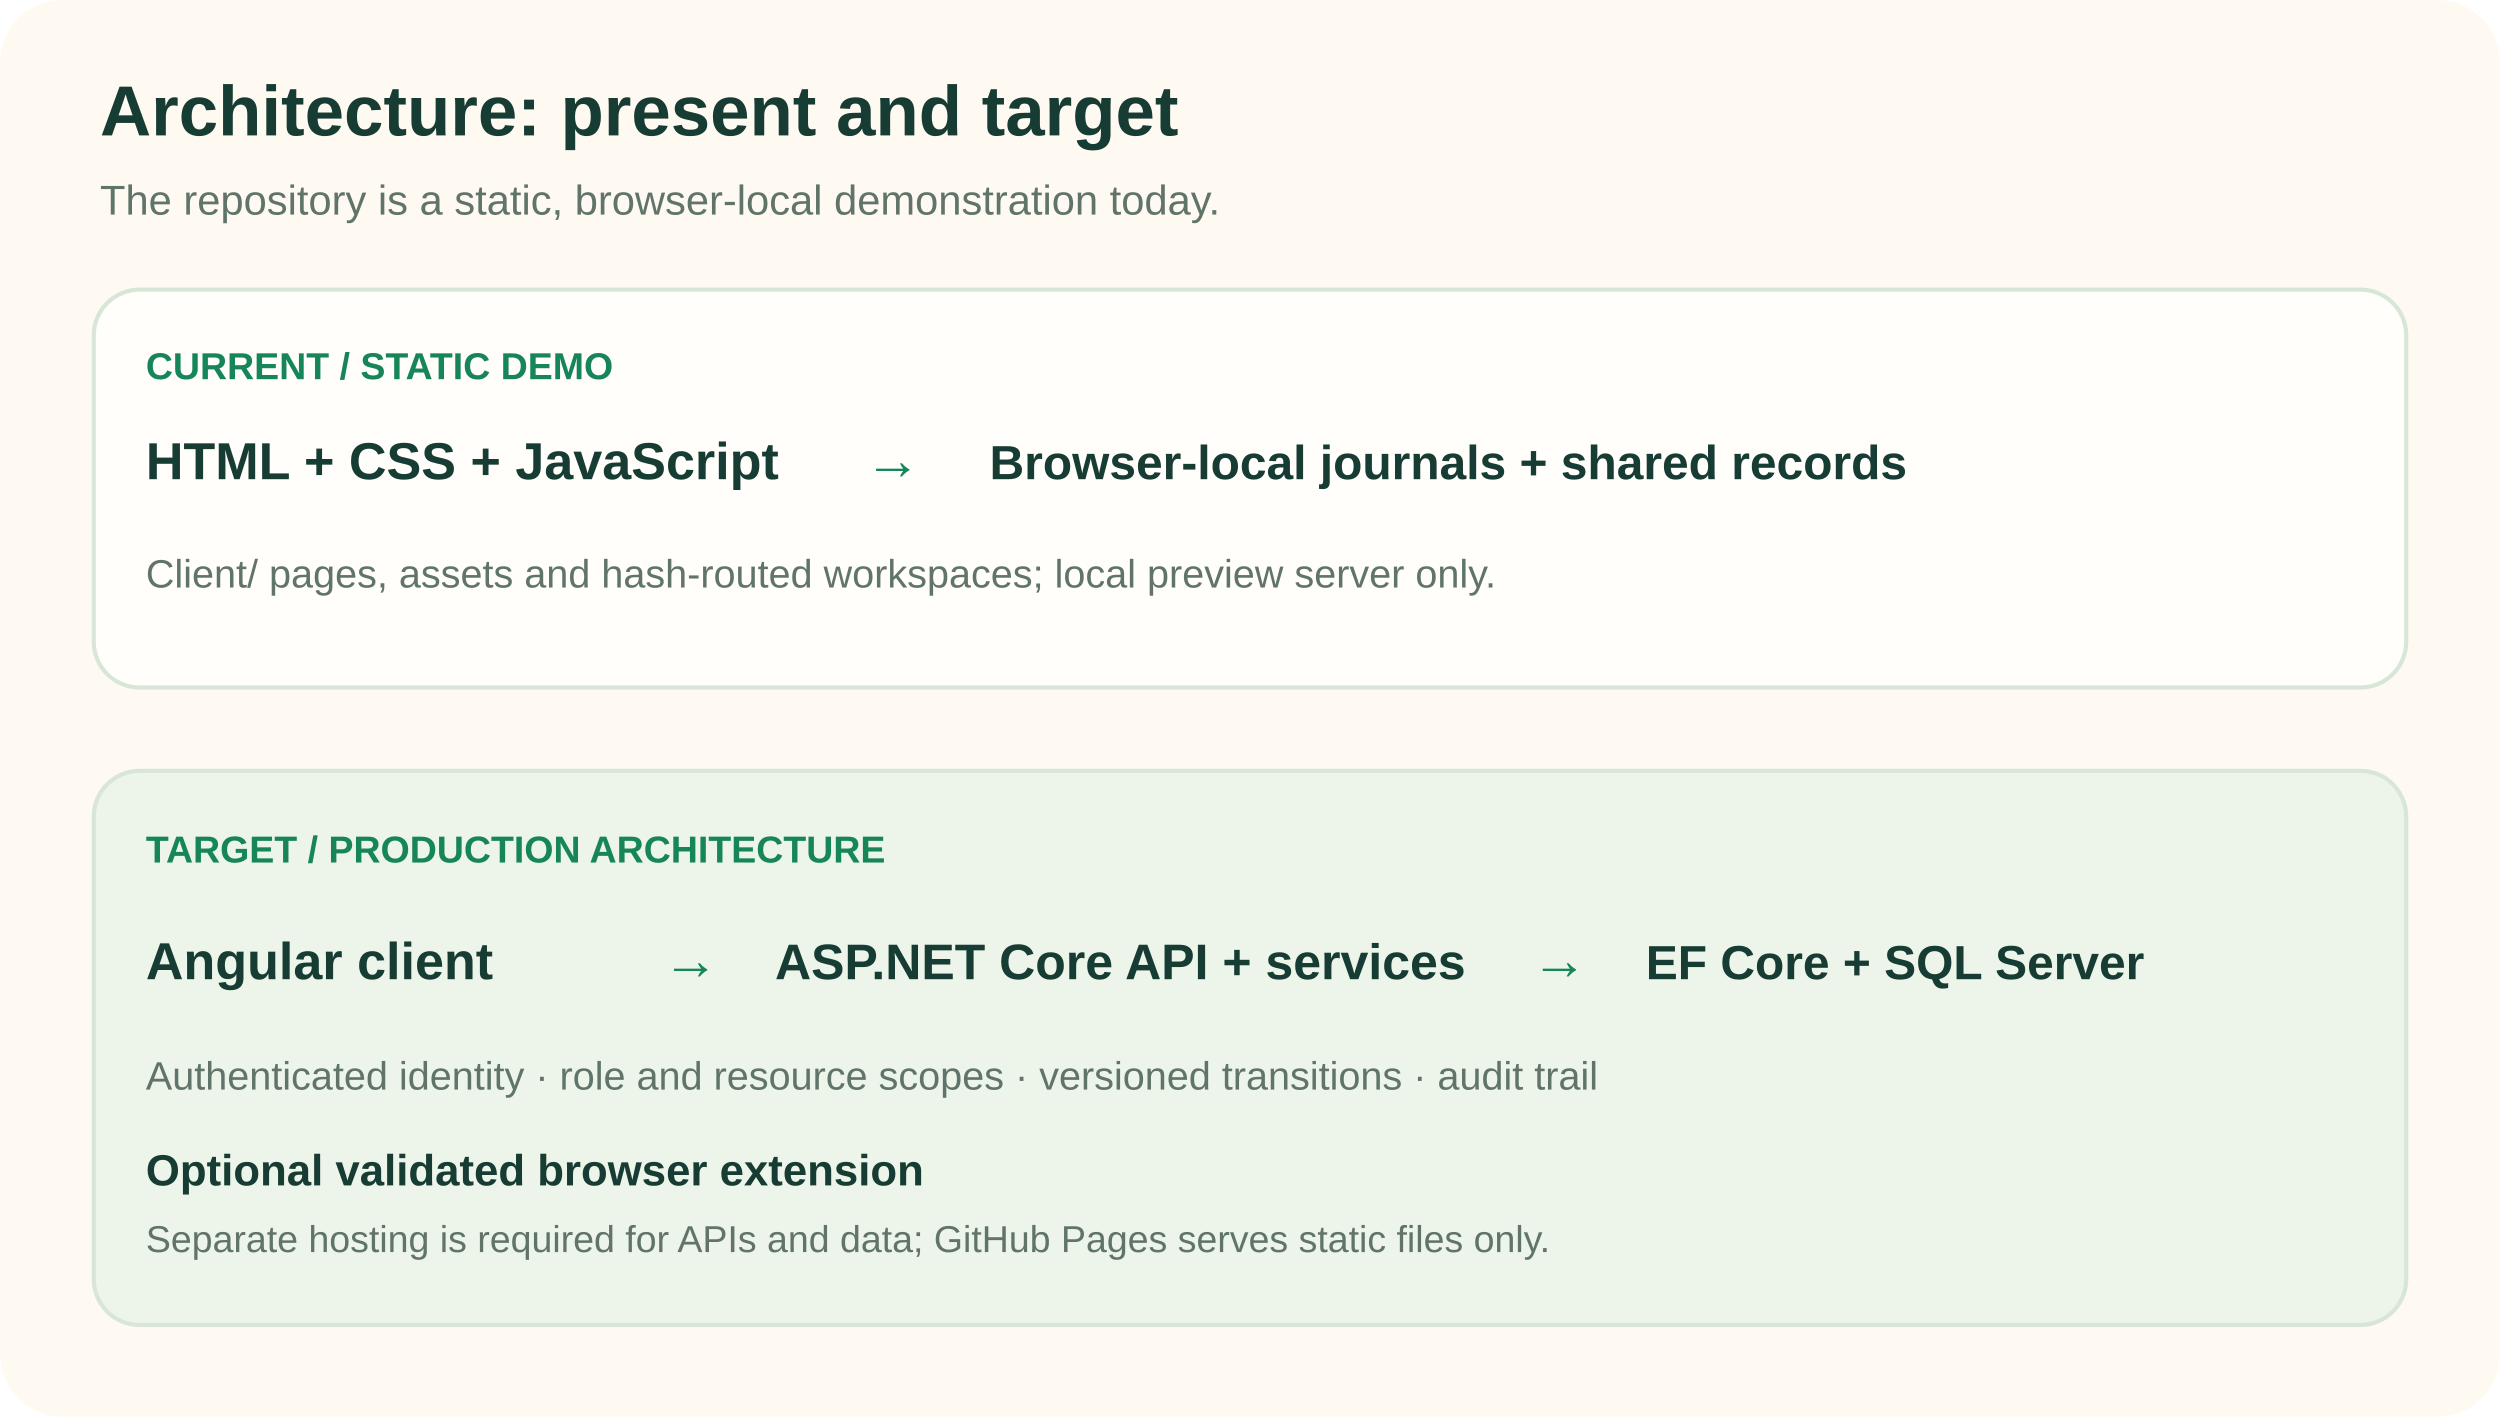
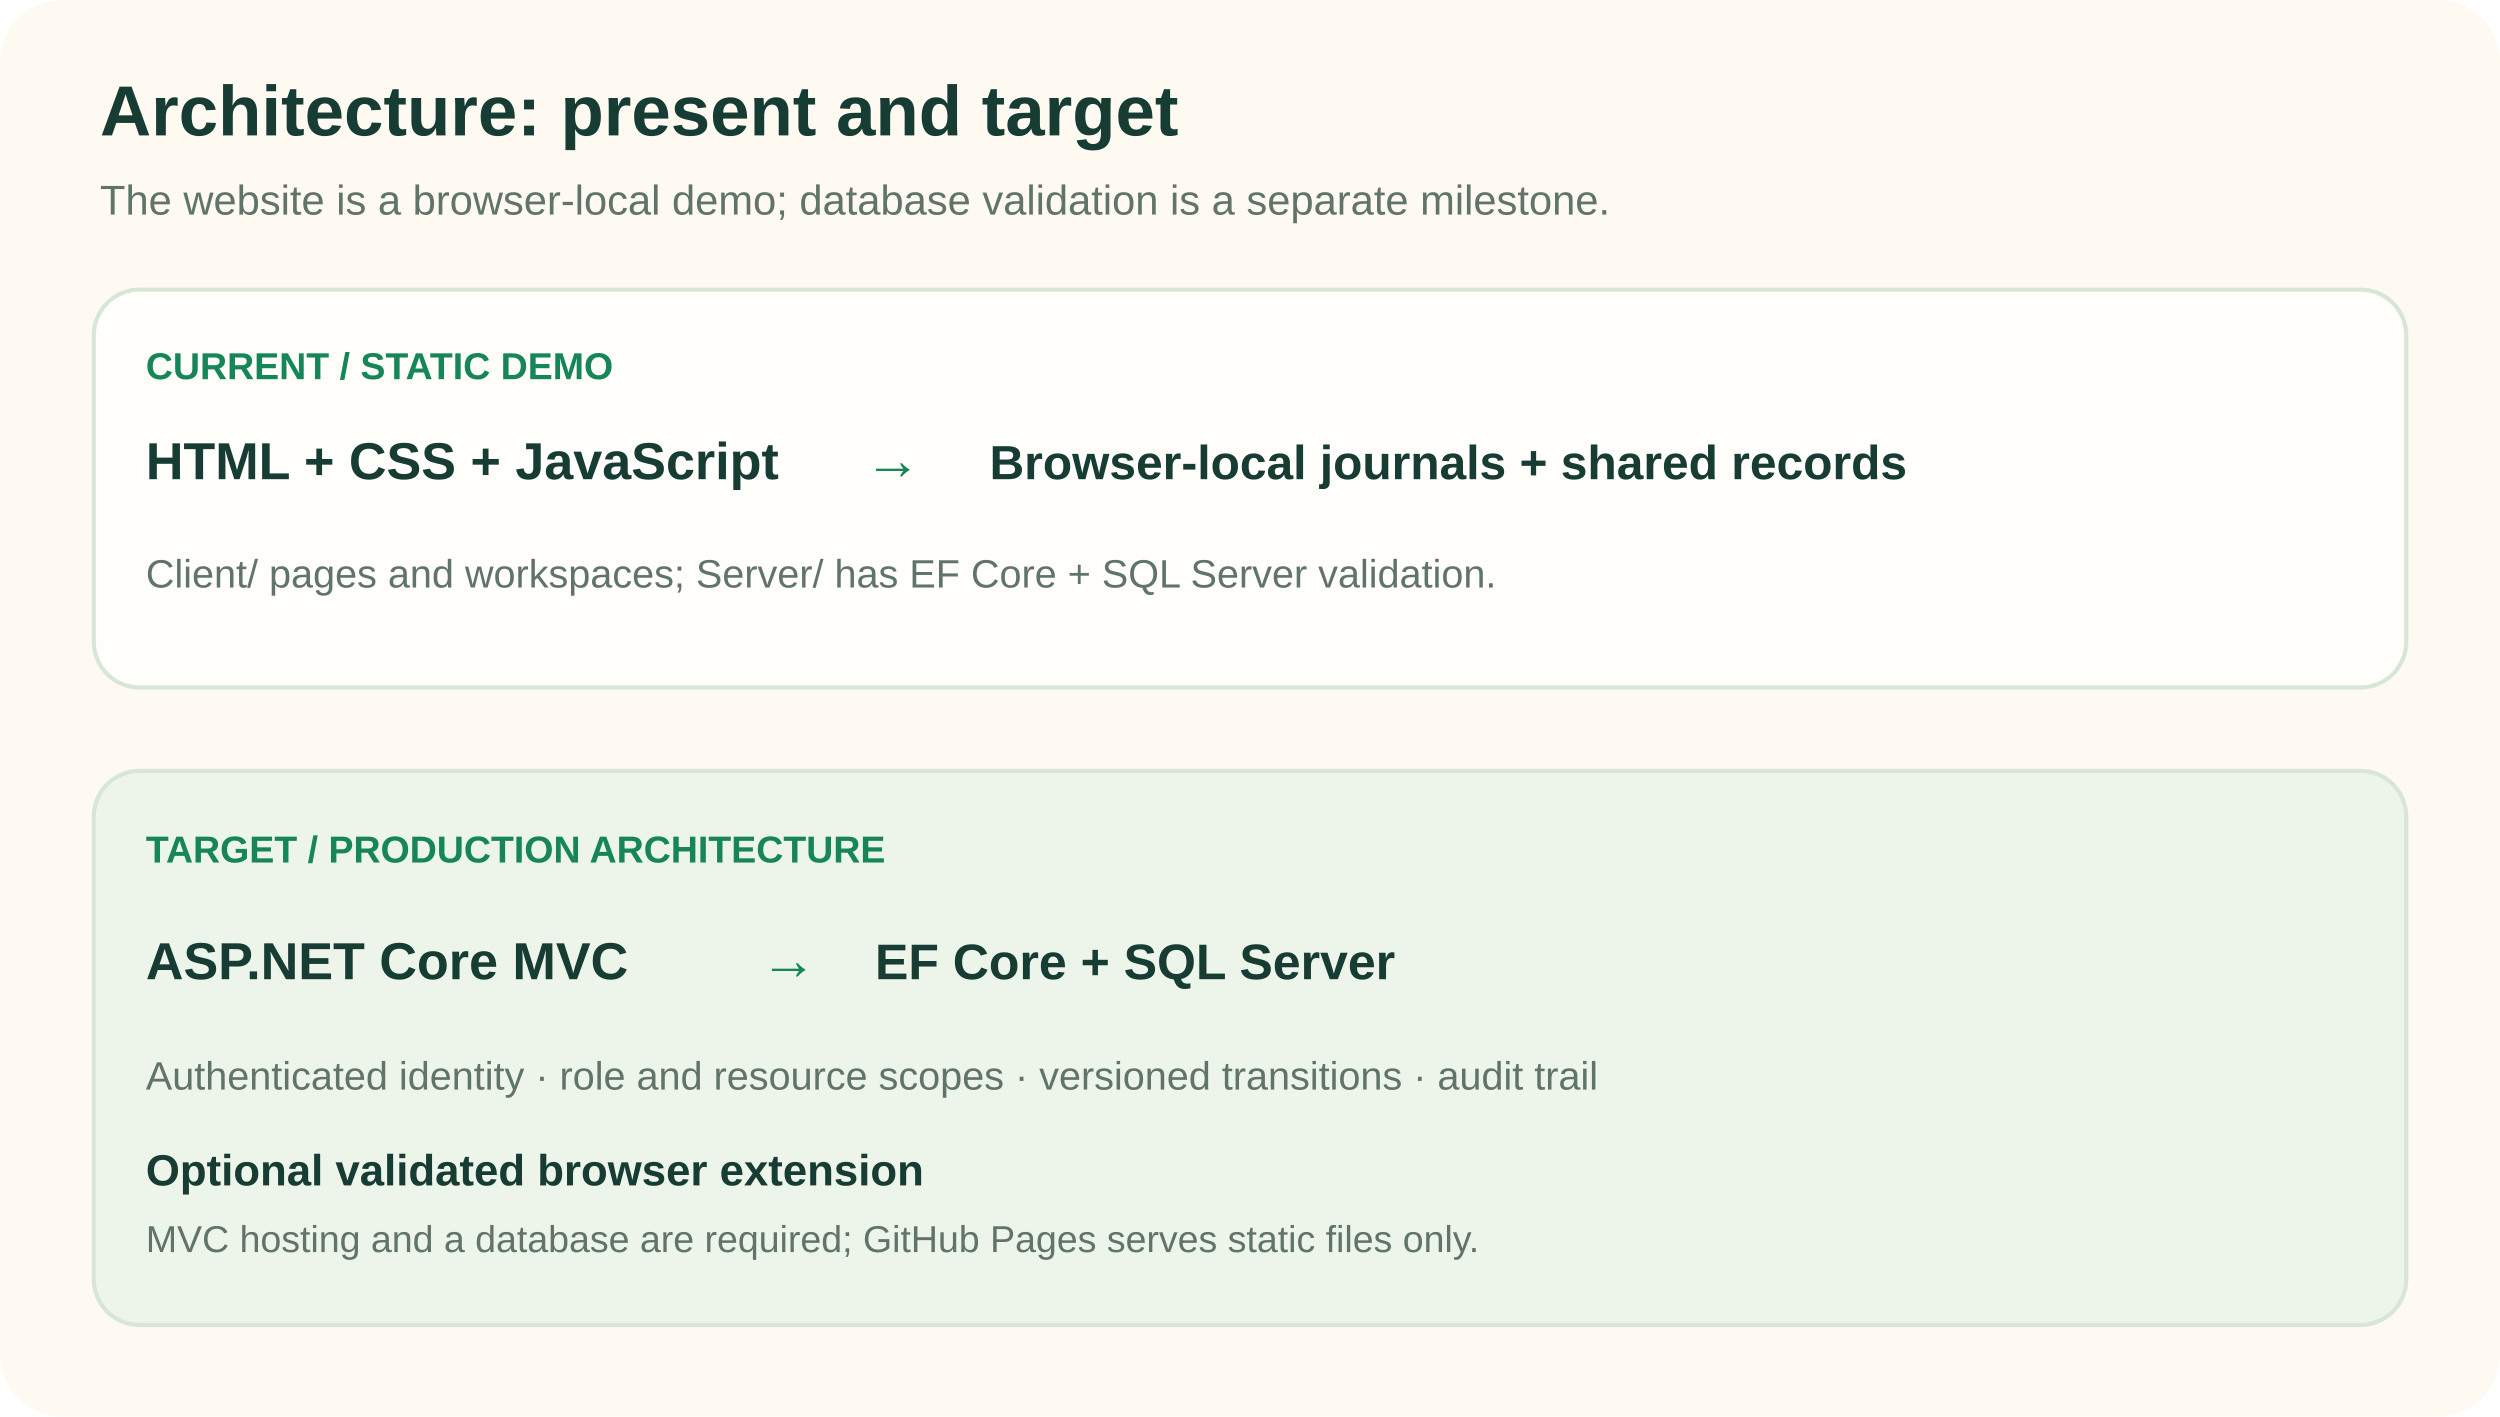
<svg xmlns="http://www.w3.org/2000/svg" role="img" aria-labelledby="title desc" viewBox="0 0 1200 680" width="1200" height="680">
  <defs>
    <marker id="arrow" viewBox="0 0 10 10" refX="8" refY="5" markerWidth="7" markerHeight="7" orient="auto-start-reverse">
      <path d="M0 0 L10 5 L0 10Z" fill="#168557" />
    </marker>
  </defs>
  <rect width="1200" height="680" rx="30" fill="#fffaf1" />
  <text x="48" y="65" fill="#173c33" font-family="DM Sans,Arial,sans-serif" font-size="34" font-weight="700">Architecture: present and target</text>
-   <text x="48" y="103" fill="#60746a" font-family="DM Sans,Arial,sans-serif" font-size="20" font-weight="500">The repository is a static, browser-local demonstration today.</text>
+   <text x="48" y="103" fill="#60746a" font-family="DM Sans,Arial,sans-serif" font-size="20" font-weight="500">The website is a browser-local demo; database validation is a separate milestone.</text>
  <rect x="45" y="139" width="1110" height="191" rx="22" fill="#fffefa" stroke="#d8e6d7" stroke-width="2" />
  <text x="70" y="182" fill="#168557" font-family="DM Sans,Arial,sans-serif" font-size="18" font-weight="700">CURRENT / STATIC DEMO</text>
  <text x="70" y="230" fill="#173c33" font-family="DM Sans,Arial,sans-serif" font-size="25" font-weight="700">HTML + CSS + JavaScript</text>
  <text x="415" y="230" fill="#168557" font-family="DM Sans,Arial,sans-serif" font-size="27" font-weight="700">→</text>
  <text x="475" y="230" fill="#173c33" font-family="DM Sans,Arial,sans-serif" font-size="23" font-weight="600">Browser-local journals + shared records</text>
-   <text x="70" y="282" fill="#60746a" font-family="DM Sans,Arial,sans-serif" font-size="19" font-weight="500">Client/ pages, assets and hash-routed workspaces; local preview server only.</text>
+   <text x="70" y="282" fill="#60746a" font-family="DM Sans,Arial,sans-serif" font-size="19" font-weight="500">Client/ pages and workspaces; Server/ has EF Core + SQL Server validation.</text>
  <rect x="45" y="370" width="1110" height="266" rx="22" fill="#edf4e9" stroke="#d8e6d7" stroke-width="2" />
  <text x="70" y="414" fill="#168557" font-family="DM Sans,Arial,sans-serif" font-size="18" font-weight="700">TARGET / PRODUCTION ARCHITECTURE</text>
-   <text x="70" y="470" fill="#173c33" font-family="DM Sans,Arial,sans-serif" font-size="25" font-weight="700">Angular client</text>
-   <text x="318" y="470" fill="#168557" font-family="DM Sans,Arial,sans-serif" font-size="27" font-weight="700">→</text>
-   <text x="372" y="470" fill="#173c33" font-family="DM Sans,Arial,sans-serif" font-size="24" font-weight="700">ASP.NET Core API + services</text>
-   <text x="735" y="470" fill="#168557" font-family="DM Sans,Arial,sans-serif" font-size="27" font-weight="700">→</text>
-   <text x="790" y="470" fill="#173c33" font-family="DM Sans,Arial,sans-serif" font-size="23" font-weight="700">EF Core + SQL Server</text>
+   <text x="70" y="470" fill="#173c33" font-family="DM Sans,Arial,sans-serif" font-size="25" font-weight="700">ASP.NET Core MVC</text>
+   <text x="365" y="470" fill="#168557" font-family="DM Sans,Arial,sans-serif" font-size="27" font-weight="700">→</text>
+   <text x="420" y="470" fill="#173c33" font-family="DM Sans,Arial,sans-serif" font-size="24" font-weight="700">EF Core + SQL Server</text>
  <text x="70" y="523" fill="#60746a" font-family="DM Sans,Arial,sans-serif" font-size="19" font-weight="500">Authenticated identity · role and resource scopes · versioned transitions · audit trail</text>
  <text x="70" y="569" fill="#173c33" font-family="DM Sans,Arial,sans-serif" font-size="21" font-weight="600">Optional validated browser extension</text>
-   <text x="70" y="601" fill="#60746a" font-family="DM Sans,Arial,sans-serif" font-size="18" font-weight="500">Separate hosting is required for APIs and data; GitHub Pages serves static files only.</text>
+   <text x="70" y="601" fill="#60746a" font-family="DM Sans,Arial,sans-serif" font-size="18" font-weight="500">MVC hosting and a database are required; GitHub Pages serves static files only.</text>
</svg>
